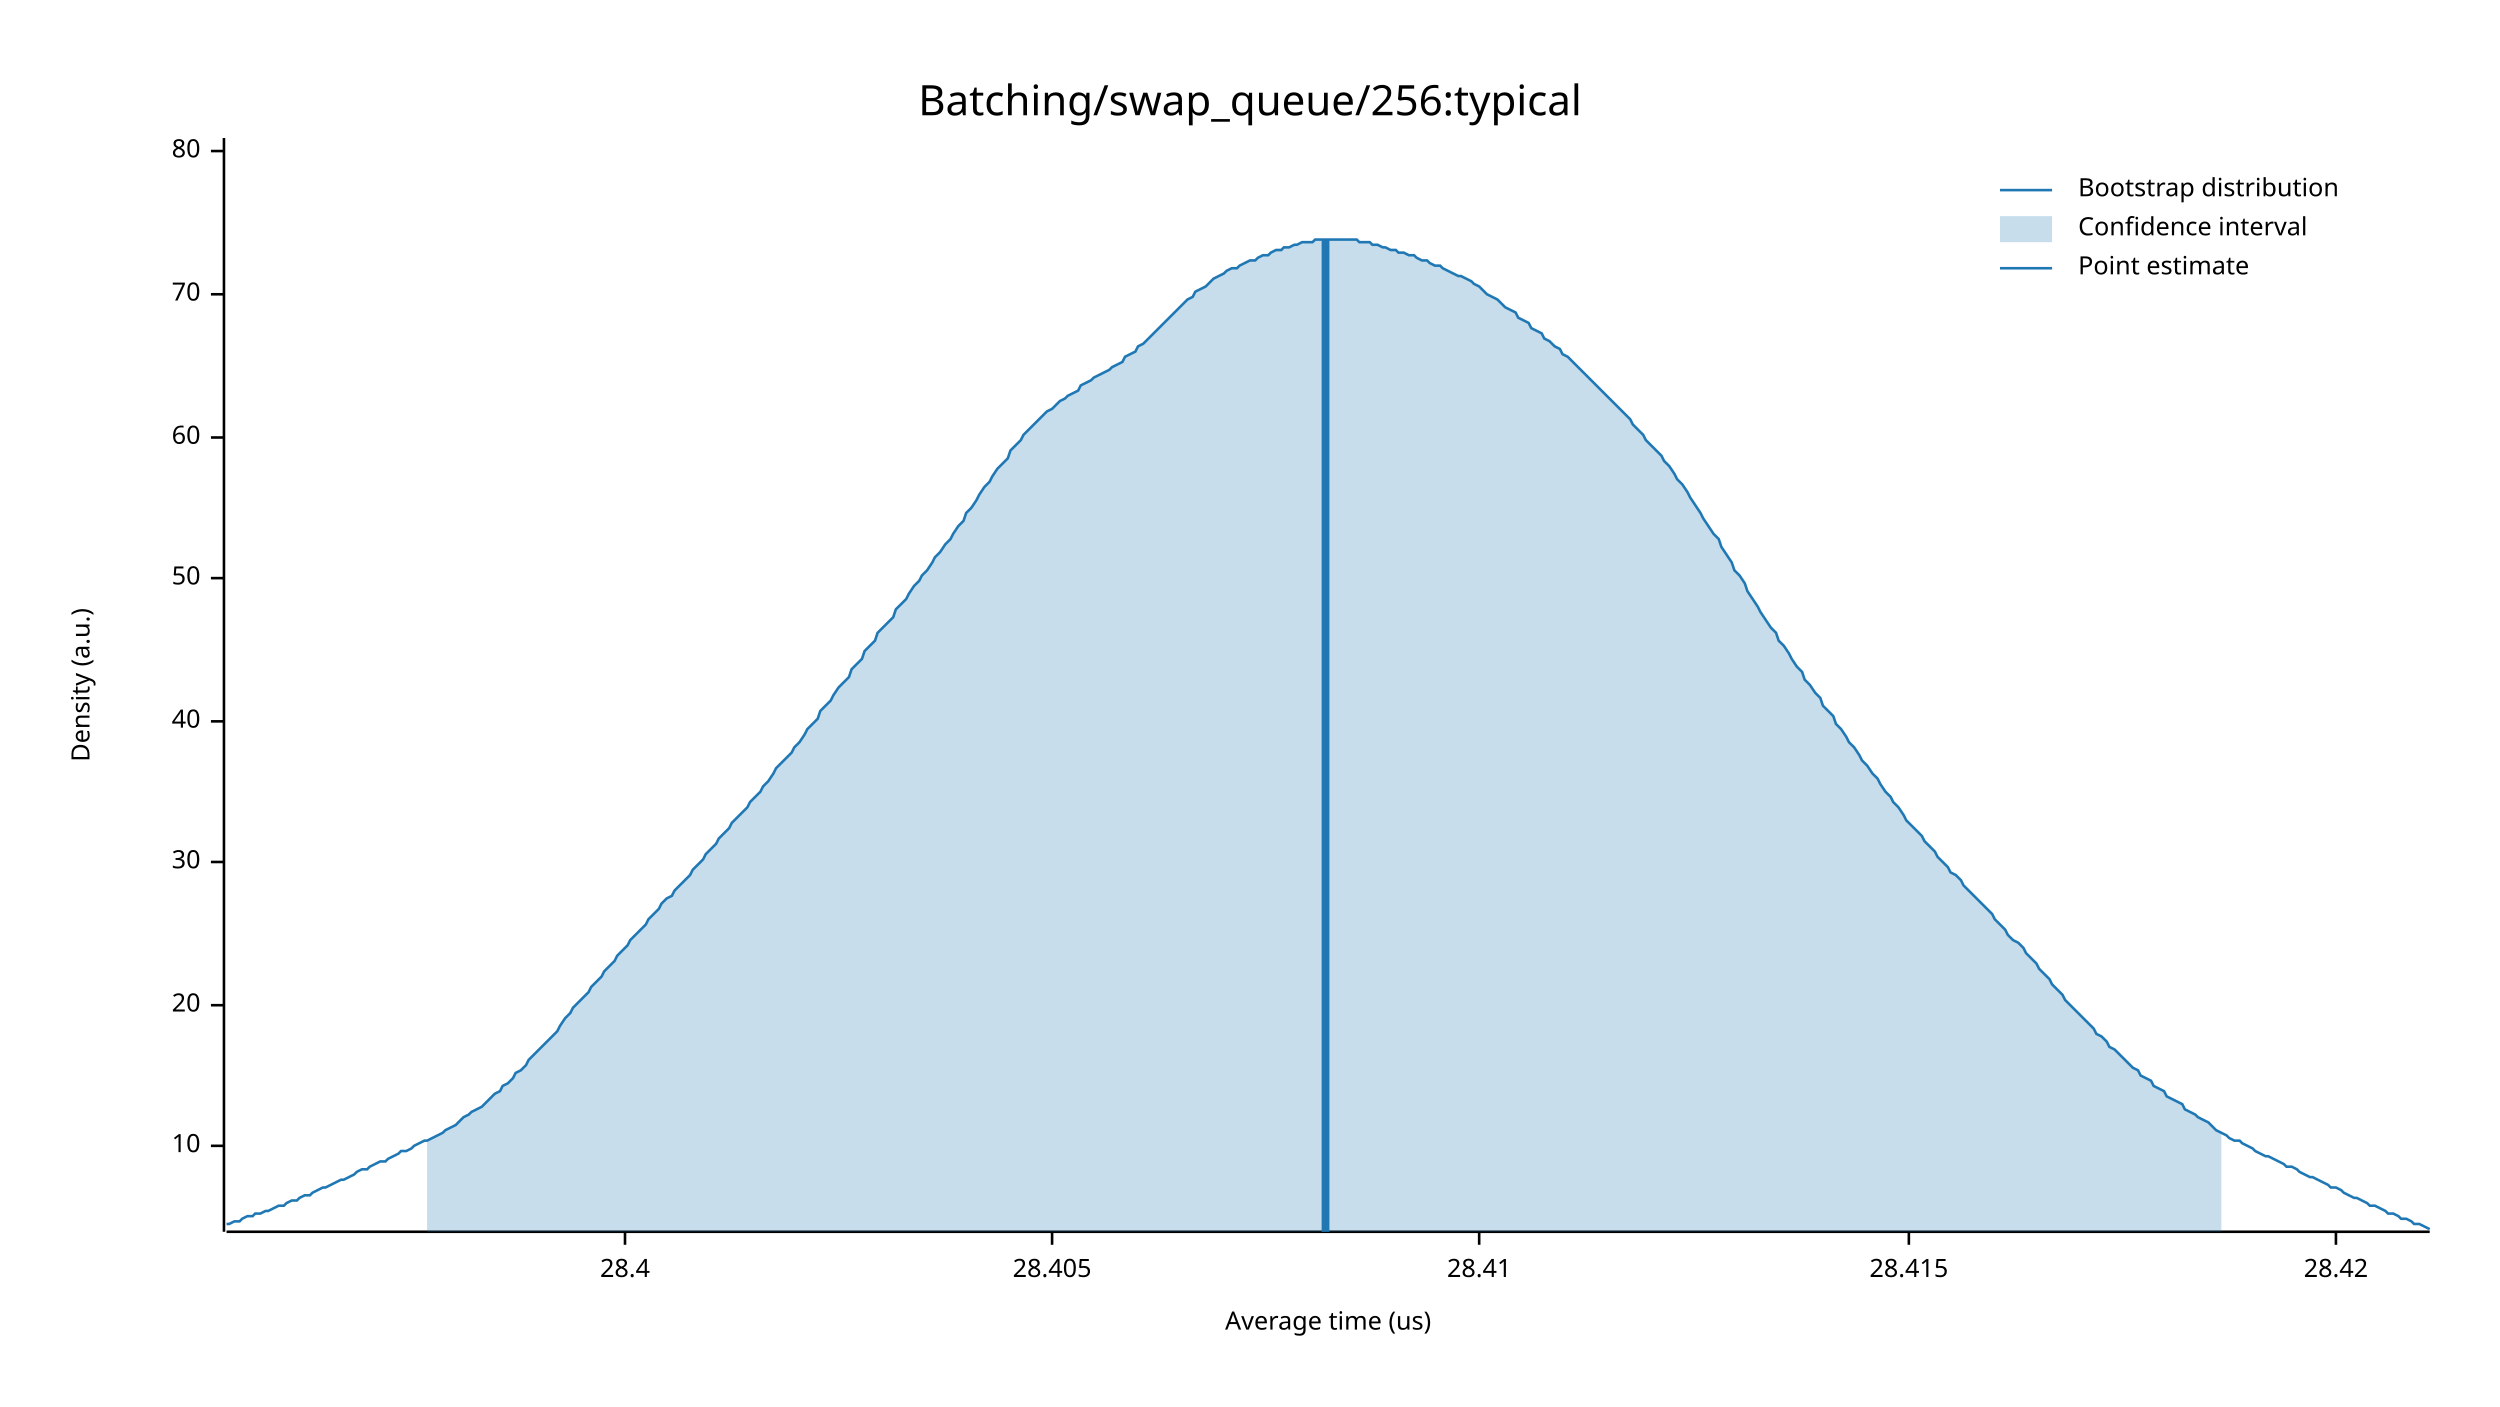
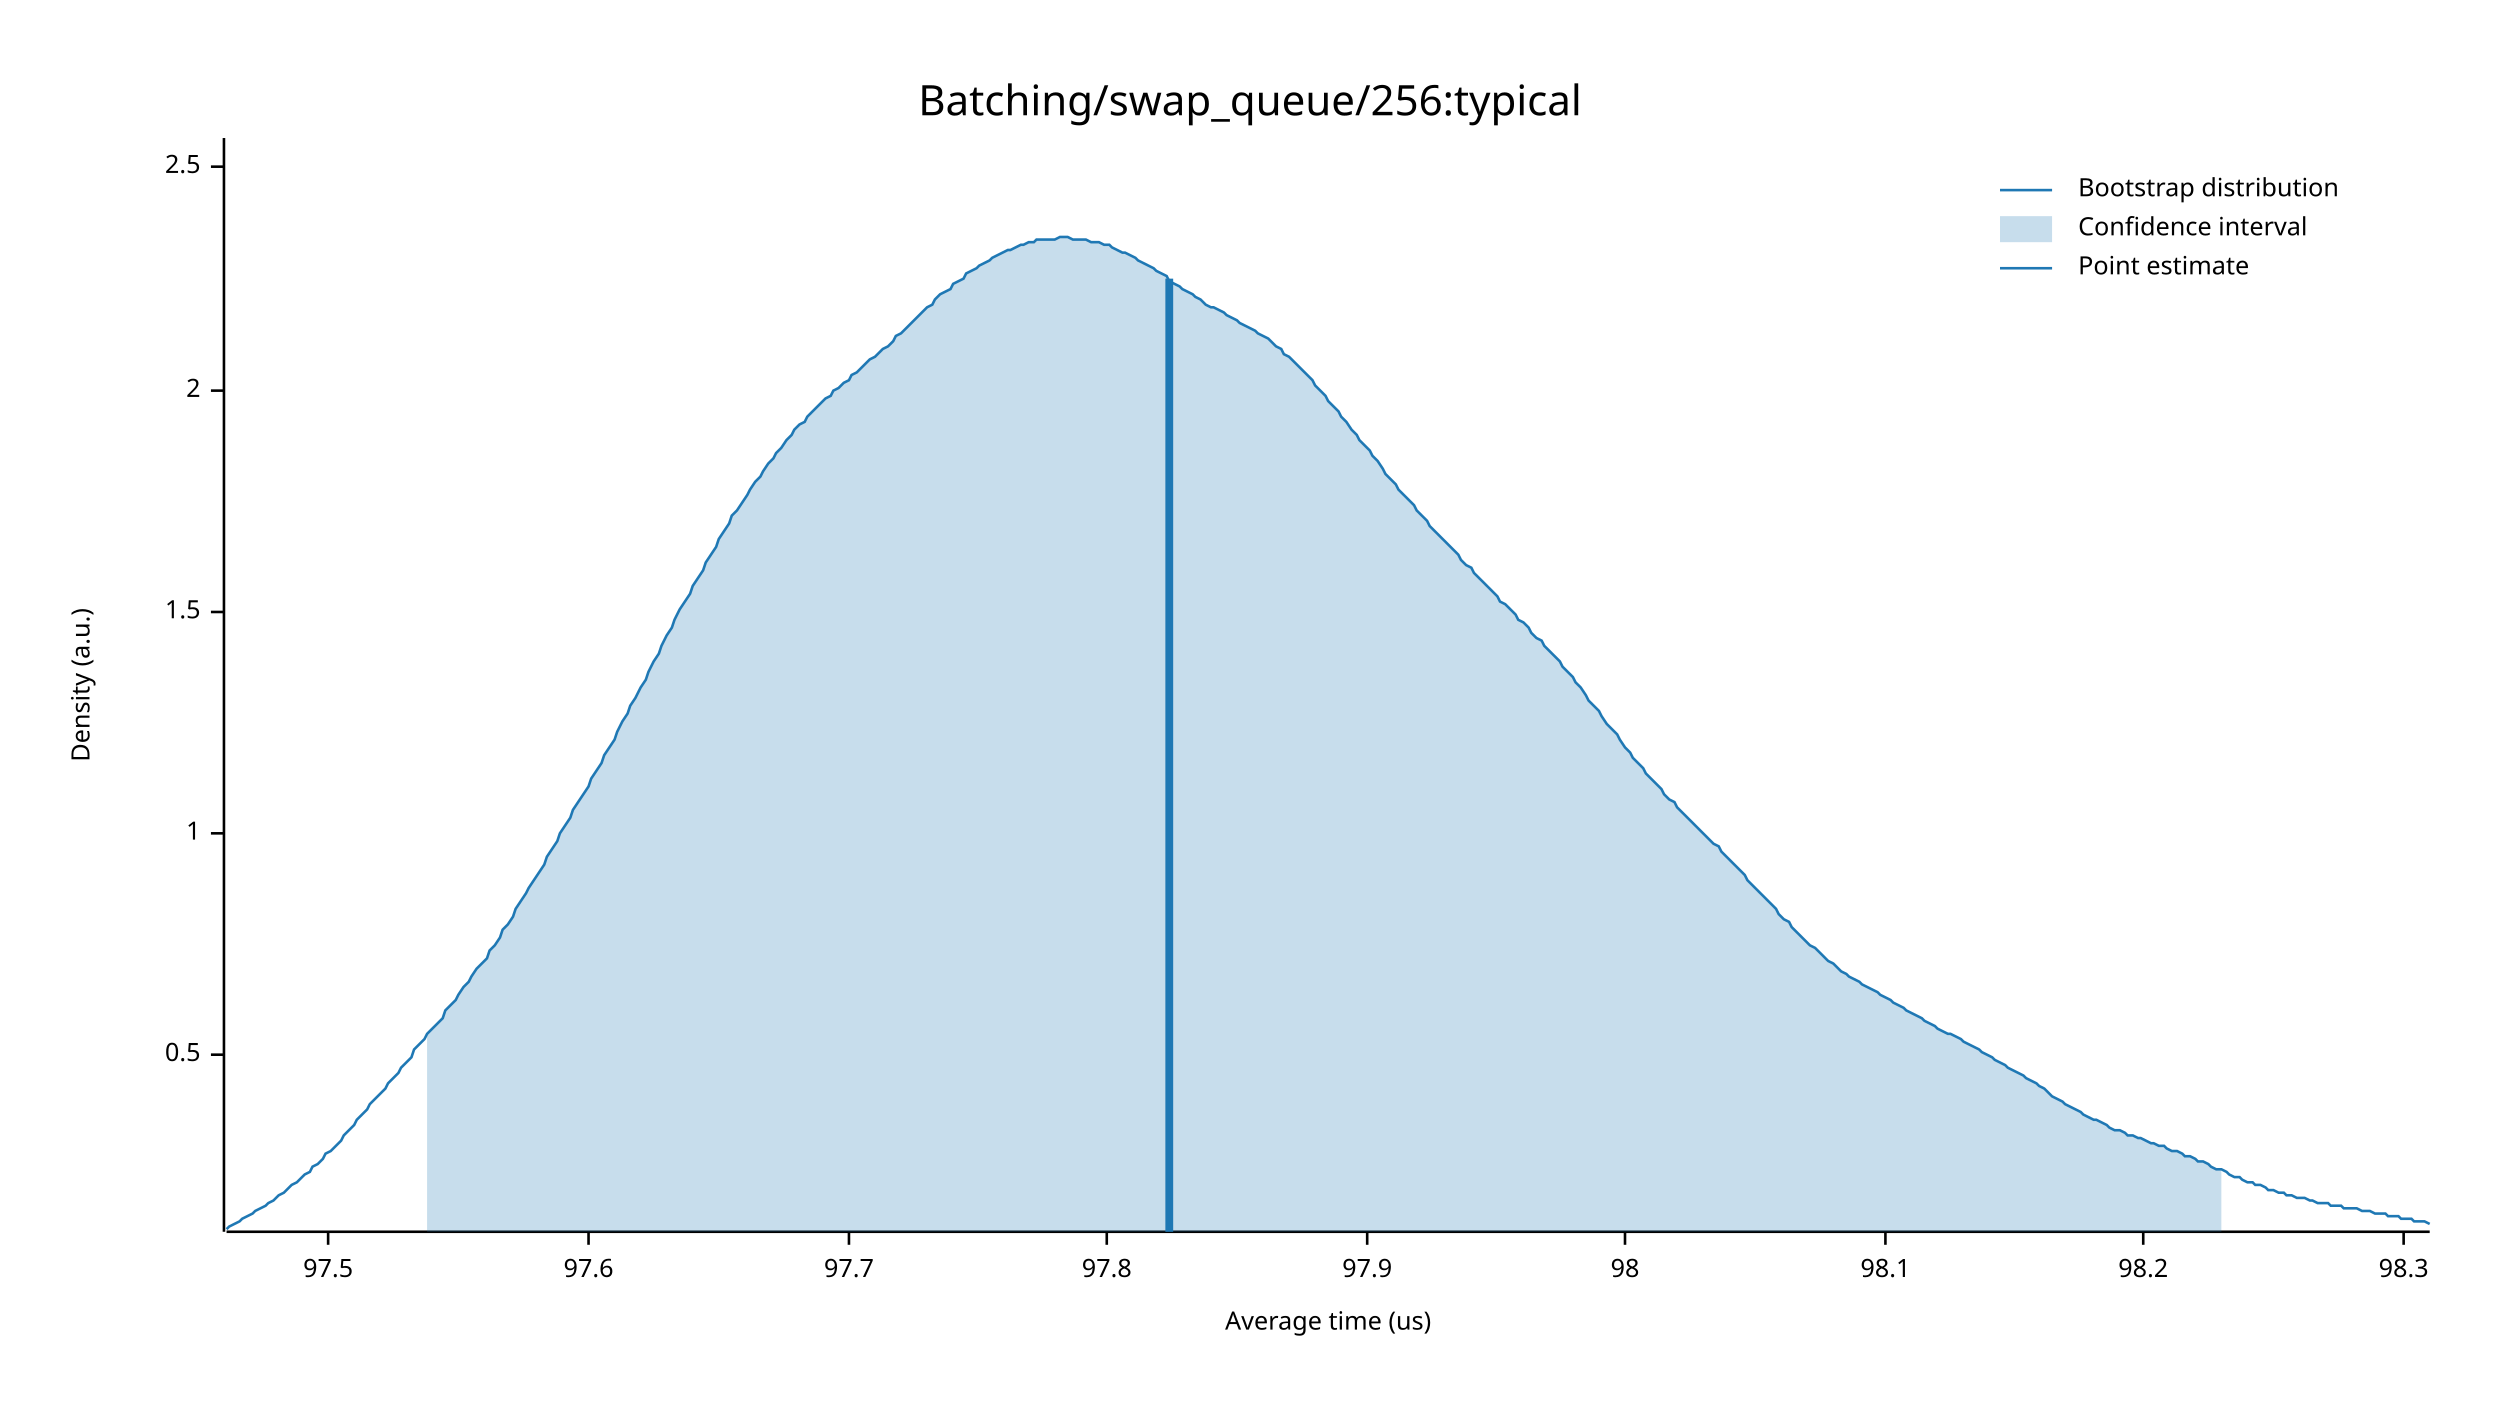
<svg xmlns="http://www.w3.org/2000/svg" width="960" height="540" viewBox="0 0 960 540">
  <text x="480" y="32" dy="0.76em" text-anchor="middle" font-family="sans-serif" font-size="16.129" opacity="1" fill="#000000">
Batching/swap_queue/256:typical
</text>
  <text x="27" y="263" dy="0.76em" text-anchor="middle" font-family="sans-serif" font-size="9.677" opacity="1" fill="#000000" transform="rotate(270, 27, 263)">
Density (a.u.)
</text>
  <text x="510" y="513" dy="-0.5ex" text-anchor="middle" font-family="sans-serif" font-size="9.677" opacity="1" fill="#000000">
Average time (us)
</text>
  <polyline fill="none" opacity="1" stroke="#000000" stroke-width="1" points="86,53 86,473 " />
-   <text x="77" y="440" dy="0.5ex" text-anchor="end" font-family="sans-serif" font-size="9.677" opacity="1" fill="#000000">
- 10
+   <text x="77" y="405" dy="0.5ex" text-anchor="end" font-family="sans-serif" font-size="9.677" opacity="1" fill="#000000">
+ 0.5
</text>
-   <polyline fill="none" opacity="1" stroke="#000000" stroke-width="1" points="81,440 86,440 " />
-   <text x="77" y="386" dy="0.5ex" text-anchor="end" font-family="sans-serif" font-size="9.677" opacity="1" fill="#000000">
- 20
+   <polyline fill="none" opacity="1" stroke="#000000" stroke-width="1" points="81,405 86,405 " />
+   <text x="77" y="320" dy="0.5ex" text-anchor="end" font-family="sans-serif" font-size="9.677" opacity="1" fill="#000000">
+ 1
</text>
-   <polyline fill="none" opacity="1" stroke="#000000" stroke-width="1" points="81,386 86,386 " />
-   <text x="77" y="331" dy="0.5ex" text-anchor="end" font-family="sans-serif" font-size="9.677" opacity="1" fill="#000000">
- 30
+   <polyline fill="none" opacity="1" stroke="#000000" stroke-width="1" points="81,320 86,320 " />
+   <text x="77" y="235" dy="0.5ex" text-anchor="end" font-family="sans-serif" font-size="9.677" opacity="1" fill="#000000">
+ 1.5
</text>
-   <polyline fill="none" opacity="1" stroke="#000000" stroke-width="1" points="81,331 86,331 " />
-   <text x="77" y="277" dy="0.5ex" text-anchor="end" font-family="sans-serif" font-size="9.677" opacity="1" fill="#000000">
- 40
+   <polyline fill="none" opacity="1" stroke="#000000" stroke-width="1" points="81,235 86,235 " />
+   <text x="77" y="150" dy="0.5ex" text-anchor="end" font-family="sans-serif" font-size="9.677" opacity="1" fill="#000000">
+ 2
</text>
-   <polyline fill="none" opacity="1" stroke="#000000" stroke-width="1" points="81,277 86,277 " />
-   <text x="77" y="222" dy="0.5ex" text-anchor="end" font-family="sans-serif" font-size="9.677" opacity="1" fill="#000000">
- 50
+   <polyline fill="none" opacity="1" stroke="#000000" stroke-width="1" points="81,150 86,150 " />
+   <text x="77" y="64" dy="0.5ex" text-anchor="end" font-family="sans-serif" font-size="9.677" opacity="1" fill="#000000">
+ 2.5
</text>
-   <polyline fill="none" opacity="1" stroke="#000000" stroke-width="1" points="81,222 86,222 " />
-   <text x="77" y="168" dy="0.5ex" text-anchor="end" font-family="sans-serif" font-size="9.677" opacity="1" fill="#000000">
- 60
+   <polyline fill="none" opacity="1" stroke="#000000" stroke-width="1" points="81,64 86,64 " />
+   <polyline fill="none" opacity="1" stroke="#000000" stroke-width="1" points="87,473 933,473 " />
+   <text x="126" y="483" dy="0.76em" text-anchor="middle" font-family="sans-serif" font-size="9.677" opacity="1" fill="#000000">
+ 97.5
</text>
-   <polyline fill="none" opacity="1" stroke="#000000" stroke-width="1" points="81,168 86,168 " />
-   <text x="77" y="113" dy="0.5ex" text-anchor="end" font-family="sans-serif" font-size="9.677" opacity="1" fill="#000000">
- 70
+   <polyline fill="none" opacity="1" stroke="#000000" stroke-width="1" points="126,473 126,478 " />
+   <text x="226" y="483" dy="0.76em" text-anchor="middle" font-family="sans-serif" font-size="9.677" opacity="1" fill="#000000">
+ 97.6
</text>
-   <polyline fill="none" opacity="1" stroke="#000000" stroke-width="1" points="81,113 86,113 " />
-   <text x="77" y="58" dy="0.5ex" text-anchor="end" font-family="sans-serif" font-size="9.677" opacity="1" fill="#000000">
- 80
+   <polyline fill="none" opacity="1" stroke="#000000" stroke-width="1" points="226,473 226,478 " />
+   <text x="326" y="483" dy="0.76em" text-anchor="middle" font-family="sans-serif" font-size="9.677" opacity="1" fill="#000000">
+ 97.7
</text>
-   <polyline fill="none" opacity="1" stroke="#000000" stroke-width="1" points="81,58 86,58 " />
-   <polyline fill="none" opacity="1" stroke="#000000" stroke-width="1" points="87,473 933,473 " />
-   <text x="240" y="483" dy="0.76em" text-anchor="middle" font-family="sans-serif" font-size="9.677" opacity="1" fill="#000000">
- 28.4
+   <polyline fill="none" opacity="1" stroke="#000000" stroke-width="1" points="326,473 326,478 " />
+   <text x="425" y="483" dy="0.76em" text-anchor="middle" font-family="sans-serif" font-size="9.677" opacity="1" fill="#000000">
+ 97.8
</text>
-   <polyline fill="none" opacity="1" stroke="#000000" stroke-width="1" points="240,473 240,478 " />
-   <text x="404" y="483" dy="0.76em" text-anchor="middle" font-family="sans-serif" font-size="9.677" opacity="1" fill="#000000">
- 28.405
+   <polyline fill="none" opacity="1" stroke="#000000" stroke-width="1" points="425,473 425,478 " />
+   <text x="525" y="483" dy="0.76em" text-anchor="middle" font-family="sans-serif" font-size="9.677" opacity="1" fill="#000000">
+ 97.9
</text>
-   <polyline fill="none" opacity="1" stroke="#000000" stroke-width="1" points="404,473 404,478 " />
-   <text x="568" y="483" dy="0.76em" text-anchor="middle" font-family="sans-serif" font-size="9.677" opacity="1" fill="#000000">
- 28.41
+   <polyline fill="none" opacity="1" stroke="#000000" stroke-width="1" points="525,473 525,478 " />
+   <text x="624" y="483" dy="0.76em" text-anchor="middle" font-family="sans-serif" font-size="9.677" opacity="1" fill="#000000">
+ 98
</text>
-   <polyline fill="none" opacity="1" stroke="#000000" stroke-width="1" points="568,473 568,478 " />
-   <text x="733" y="483" dy="0.76em" text-anchor="middle" font-family="sans-serif" font-size="9.677" opacity="1" fill="#000000">
- 28.415
+   <polyline fill="none" opacity="1" stroke="#000000" stroke-width="1" points="624,473 624,478 " />
+   <text x="724" y="483" dy="0.76em" text-anchor="middle" font-family="sans-serif" font-size="9.677" opacity="1" fill="#000000">
+ 98.1
</text>
-   <polyline fill="none" opacity="1" stroke="#000000" stroke-width="1" points="733,473 733,478 " />
-   <text x="897" y="483" dy="0.76em" text-anchor="middle" font-family="sans-serif" font-size="9.677" opacity="1" fill="#000000">
- 28.42
+   <polyline fill="none" opacity="1" stroke="#000000" stroke-width="1" points="724,473 724,478 " />
+   <text x="823" y="483" dy="0.76em" text-anchor="middle" font-family="sans-serif" font-size="9.677" opacity="1" fill="#000000">
+ 98.2
</text>
-   <polyline fill="none" opacity="1" stroke="#000000" stroke-width="1" points="897,473 897,478 " />
-   <polyline fill="none" opacity="1" stroke="#1F78B4" stroke-width="1" points="87,470 88,470 90,469 92,469 93,468 95,467 97,467 98,466 100,466 102,465 103,465 105,464 107,463 109,463 110,462 112,461 114,461 115,460 117,459 119,459 120,458 122,457 124,456 125,456 127,455 129,454 131,453 132,453 134,452 136,451 137,450 139,449 141,449 142,448 144,447 146,446 148,446 149,445 151,444 153,443 154,442 156,442 158,441 159,440 161,439 163,438 164,438 166,437 168,436 170,435 171,434 173,433 175,432 176,431 178,429 180,428 181,427 183,426 185,425 187,423 188,422 190,420 192,419 193,417 195,416 197,414 198,412 200,411 202,409 203,407 205,405 207,403 209,401 210,400 212,398 214,396 215,394 217,391 219,389 220,387 222,385 224,383 226,381 227,379 229,377 231,375 232,373 234,371 236,369 237,367 239,365 241,363 242,361 244,359 246,357 248,355 249,353 251,351 253,349 254,347 256,345 258,344 259,342 261,340 263,338 265,336 266,334 268,332 270,330 271,328 273,326 275,324 276,322 278,320 280,318 281,316 283,314 285,312 287,310 288,308 290,306 292,304 293,302 295,300 297,297 298,295 300,293 302,291 304,289 305,287 307,285 309,282 310,280 312,278 314,276 315,273 317,271 319,269 320,267 322,264 324,262 326,260 327,257 329,255 331,253 332,250 334,248 336,246 337,243 339,241 341,239 343,237 344,234 346,232 348,230 349,228 351,225 353,223 354,221 356,219 358,216 359,214 361,212 363,209 365,207 366,205 368,202 370,200 371,197 373,195 375,192 376,190 378,187 380,185 381,183 383,180 385,178 387,176 388,173 390,171 392,169 393,167 395,165 397,163 398,162 400,160 402,158 404,157 405,156 407,154 409,153 410,152 412,151 414,150 415,148 417,147 419,146 420,145 422,144 424,143 426,142 427,141 429,140 431,139 432,137 434,136 436,135 437,133 439,132 441,130 443,128 444,127 446,125 448,123 449,122 451,120 453,118 454,117 456,115 458,114 459,112 461,111 463,110 465,108 466,107 468,106 470,105 471,104 473,103 475,103 476,102 478,101 480,100 482,100 483,99 485,98 487,98 488,97 490,96 492,96 493,95 495,95 497,94 498,94 500,93 502,93 504,93 505,92 507,92 509,92 510,92 512,92 514,92 515,92 517,92 519,92 521,92 522,93 524,93 526,93 527,94 529,94 531,95 532,95 534,96 536,96 537,97 539,97 541,98 543,98 544,99 546,100 548,100 549,101 551,102 553,102 554,103 556,104 558,105 560,106 561,106 563,107 565,108 566,109 568,110 570,112 571,113 573,114 575,115 576,116 578,118 580,119 582,120 583,122 585,123 587,124 588,126 590,127 592,128 593,130 595,131 597,133 599,134 600,136 602,137 604,139 605,140 607,142 609,144 610,145 612,147 614,149 615,150 617,152 619,154 621,156 622,157 624,159 626,161 627,163 629,165 631,167 632,169 634,171 636,173 638,175 639,177 641,179 643,182 644,184 646,186 648,189 649,191 651,194 653,197 654,199 656,202 658,205 660,207 661,210 663,213 665,216 666,219 668,221 670,224 671,227 673,230 675,233 676,235 678,238 680,241 682,243 683,246 685,248 687,251 688,253 690,256 692,258 693,261 695,263 697,266 699,268 700,271 702,273 704,275 705,278 707,280 709,283 710,285 712,287 714,290 715,292 717,294 719,297 721,299 722,301 724,304 726,306 727,308 729,310 731,313 732,315 734,317 736,319 738,321 739,323 741,325 743,327 744,329 746,331 748,333 749,335 751,336 753,338 754,340 756,342 758,344 760,346 761,347 763,349 765,351 766,353 768,355 770,357 771,359 773,361 775,362 777,364 778,366 780,368 782,370 783,372 785,374 787,376 788,378 790,380 792,382 793,384 795,386 797,388 799,390 800,391 802,393 804,395 805,397 807,398 809,400 810,402 812,403 814,405 816,407 817,408 819,410 821,411 822,413 824,414 826,415 827,417 829,418 831,419 832,421 834,422 836,423 838,424 839,426 841,427 843,428 844,429 846,430 848,431 849,432 851,434 853,435 855,436 856,437 858,438 860,438 861,439 863,440 865,441 866,442 868,443 870,444 871,444 873,445 875,446 877,447 878,448 880,448 882,449 883,450 885,451 887,452 888,452 890,453 892,454 894,455 895,456 897,456 899,457 900,458 902,459 904,460 905,460 907,461 909,462 910,463 912,463 914,464 916,465 917,466 919,466 921,467 922,468 924,468 926,469 927,470 929,470 931,471 933,472 " />
-   <polygon opacity="0.25" fill="#1F78B4" points="164,438 166,437 168,436 170,435 171,434 173,433 175,432 176,431 178,429 180,428 181,427 183,426 185,425 187,423 188,422 190,420 192,419 193,417 195,416 197,414 198,412 200,411 202,409 203,407 205,405 207,403 209,401 210,400 212,398 214,396 215,394 217,391 219,389 220,387 222,385 224,383 226,381 227,379 229,377 231,375 232,373 234,371 236,369 237,367 239,365 241,363 242,361 244,359 246,357 248,355 249,353 251,351 253,349 254,347 256,345 258,344 259,342 261,340 263,338 265,336 266,334 268,332 270,330 271,328 273,326 275,324 276,322 278,320 280,318 281,316 283,314 285,312 287,310 288,308 290,306 292,304 293,302 295,300 297,297 298,295 300,293 302,291 304,289 305,287 307,285 309,282 310,280 312,278 314,276 315,273 317,271 319,269 320,267 322,264 324,262 326,260 327,257 329,255 331,253 332,250 334,248 336,246 337,243 339,241 341,239 343,237 344,234 346,232 348,230 349,228 351,225 353,223 354,221 356,219 358,216 359,214 361,212 363,209 365,207 366,205 368,202 370,200 371,197 373,195 375,192 376,190 378,187 380,185 381,183 383,180 385,178 387,176 388,173 390,171 392,169 393,167 395,165 397,163 398,162 400,160 402,158 404,157 405,156 407,154 409,153 410,152 412,151 414,150 415,148 417,147 419,146 420,145 422,144 424,143 426,142 427,141 429,140 431,139 432,137 434,136 436,135 437,133 439,132 441,130 443,128 444,127 446,125 448,123 449,122 451,120 453,118 454,117 456,115 458,114 459,112 461,111 463,110 465,108 466,107 468,106 470,105 471,104 473,103 475,103 476,102 478,101 480,100 482,100 483,99 485,98 487,98 488,97 490,96 492,96 493,95 495,95 497,94 498,94 500,93 502,93 504,93 505,92 507,92 509,92 510,92 512,92 514,92 515,92 517,92 519,92 521,92 522,93 524,93 526,93 527,94 529,94 531,95 532,95 534,96 536,96 537,97 539,97 541,98 543,98 544,99 546,100 548,100 549,101 551,102 553,102 554,103 556,104 558,105 560,106 561,106 563,107 565,108 566,109 568,110 570,112 571,113 573,114 575,115 576,116 578,118 580,119 582,120 583,122 585,123 587,124 588,126 590,127 592,128 593,130 595,131 597,133 599,134 600,136 602,137 604,139 605,140 607,142 609,144 610,145 612,147 614,149 615,150 617,152 619,154 621,156 622,157 624,159 626,161 627,163 629,165 631,167 632,169 634,171 636,173 638,175 639,177 641,179 643,182 644,184 646,186 648,189 649,191 651,194 653,197 654,199 656,202 658,205 660,207 661,210 663,213 665,216 666,219 668,221 670,224 671,227 673,230 675,233 676,235 678,238 680,241 682,243 683,246 685,248 687,251 688,253 690,256 692,258 693,261 695,263 697,266 699,268 700,271 702,273 704,275 705,278 707,280 709,283 710,285 712,287 714,290 715,292 717,294 719,297 721,299 722,301 724,304 726,306 727,308 729,310 731,313 732,315 734,317 736,319 738,321 739,323 741,325 743,327 744,329 746,331 748,333 749,335 751,336 753,338 754,340 756,342 758,344 760,346 761,347 763,349 765,351 766,353 768,355 770,357 771,359 773,361 775,362 777,364 778,366 780,368 782,370 783,372 785,374 787,376 788,378 790,380 792,382 793,384 795,386 797,388 799,390 800,391 802,393 804,395 805,397 807,398 809,400 810,402 812,403 814,405 816,407 817,408 819,410 821,411 822,413 824,414 826,415 827,417 829,418 831,419 832,421 834,422 836,423 838,424 839,426 841,427 843,428 844,429 846,430 848,431 849,432 851,434 853,435 853,473 164,473 " />
-   <polyline fill="none" opacity="1" stroke="#1F78B4" stroke-width="3" points="509,473 509,92 " />
+   <polyline fill="none" opacity="1" stroke="#000000" stroke-width="1" points="823,473 823,478 " />
+   <text x="923" y="483" dy="0.76em" text-anchor="middle" font-family="sans-serif" font-size="9.677" opacity="1" fill="#000000">
+ 98.3
+ </text>
+   <polyline fill="none" opacity="1" stroke="#000000" stroke-width="1" points="923,473 923,478 " />
+   <polyline fill="none" opacity="1" stroke="#1F78B4" stroke-width="1" points="87,472 88,471 90,470 92,469 93,468 95,467 97,466 98,465 100,464 102,463 103,462 105,461 107,459 109,458 110,457 112,455 114,454 115,453 117,451 119,450 120,448 122,447 124,445 125,443 127,442 129,440 131,438 132,436 134,434 136,432 137,430 139,428 141,426 142,424 144,422 146,420 148,418 149,416 151,414 153,412 154,410 156,408 158,406 159,403 161,401 163,399 164,397 166,395 168,393 170,391 171,388 173,386 175,384 176,382 178,379 180,377 181,375 183,372 185,370 187,368 188,365 190,363 192,360 193,357 195,355 197,352 198,349 200,346 202,343 203,341 205,338 207,335 209,332 210,329 212,326 214,323 215,320 217,317 219,314 220,311 222,308 224,305 226,302 227,299 229,296 231,293 232,290 234,287 236,284 237,281 239,277 241,274 242,271 244,268 246,264 248,261 249,258 251,254 253,251 254,248 256,244 258,241 259,238 261,234 263,231 265,228 266,225 268,222 270,219 271,216 273,213 275,210 276,207 278,204 280,201 281,198 283,196 285,193 287,190 288,188 290,185 292,183 293,181 295,178 297,176 298,174 300,172 302,169 304,167 305,165 307,163 309,162 310,160 312,158 314,156 315,155 317,153 319,152 320,150 322,149 324,147 326,146 327,144 329,143 331,141 332,140 334,138 336,137 337,136 339,134 341,133 343,131 344,129 346,128 348,126 349,125 351,123 353,121 354,120 356,118 358,117 359,115 361,113 363,112 365,111 366,109 368,108 370,107 371,105 373,104 375,103 376,102 378,101 380,100 381,99 383,98 385,97 387,96 388,96 390,95 392,94 393,94 395,93 397,93 398,92 400,92 402,92 404,92 405,92 407,91 409,91 410,91 412,92 414,92 415,92 417,92 419,93 420,93 422,93 424,94 426,94 427,95 429,96 431,97 432,97 434,98 436,99 437,100 439,101 441,102 443,103 444,104 446,105 448,106 449,108 451,109 453,110 454,111 456,112 458,113 459,114 461,115 463,117 465,118 466,118 468,119 470,120 471,121 473,122 475,123 476,124 478,125 480,126 482,127 483,128 485,129 487,130 488,131 490,133 492,134 493,136 495,137 497,139 498,140 500,142 502,144 504,146 505,148 507,150 509,152 510,154 512,156 514,158 515,160 517,162 519,165 521,167 522,169 524,171 526,173 527,175 529,177 531,180 532,182 534,184 536,186 537,188 539,190 541,192 543,194 544,196 546,198 548,200 549,202 551,204 553,206 554,207 556,209 558,211 560,213 561,215 563,217 565,218 566,220 568,222 570,224 571,225 573,227 575,229 576,231 578,232 580,234 582,236 583,238 585,239 587,241 588,243 590,245 592,246 593,248 595,250 597,252 599,254 600,256 602,258 604,260 605,262 607,264 609,267 610,269 612,271 614,273 615,275 617,278 619,280 621,282 622,284 624,287 626,289 627,291 629,293 631,295 632,297 634,299 636,301 638,303 639,305 641,307 643,308 644,310 646,312 648,314 649,315 651,317 653,319 654,320 656,322 658,324 660,325 661,327 663,329 665,331 666,332 668,334 670,336 671,338 673,340 675,342 676,343 678,345 680,347 682,349 683,351 685,353 687,354 688,356 690,358 692,360 693,361 695,363 697,364 699,366 700,367 702,369 704,370 705,371 707,373 709,374 710,375 712,376 714,377 715,378 717,379 719,380 721,381 722,382 724,383 726,384 727,385 729,386 731,387 732,388 734,389 736,390 738,391 739,392 741,393 743,394 744,395 746,396 748,397 749,397 751,398 753,399 754,400 756,401 758,402 760,403 761,404 763,405 765,406 766,407 768,408 770,409 771,410 773,411 775,412 777,413 778,414 780,415 782,416 783,417 785,418 787,420 788,421 790,422 792,423 793,424 795,425 797,426 799,427 800,428 802,429 804,430 805,430 807,431 809,432 810,433 812,434 814,434 816,435 817,436 819,436 821,437 822,437 824,438 826,439 827,439 829,440 831,440 832,441 834,442 836,442 838,443 839,444 841,444 843,445 844,446 846,446 848,447 849,448 851,449 853,449 855,450 856,451 858,452 860,452 861,453 863,454 865,454 866,455 868,455 870,456 871,457 873,457 875,458 877,458 878,459 880,459 882,460 883,460 885,460 887,461 888,461 890,462 892,462 894,462 895,463 897,463 899,463 900,464 902,464 904,464 905,464 907,465 909,465 910,465 912,466 914,466 916,466 917,467 919,467 921,467 922,468 924,468 926,468 927,469 929,469 931,469 933,470 " />
+   <polygon opacity="0.25" fill="#1F78B4" points="164,397 166,395 168,393 170,391 171,388 173,386 175,384 176,382 178,379 180,377 181,375 183,372 185,370 187,368 188,365 190,363 192,360 193,357 195,355 197,352 198,349 200,346 202,343 203,341 205,338 207,335 209,332 210,329 212,326 214,323 215,320 217,317 219,314 220,311 222,308 224,305 226,302 227,299 229,296 231,293 232,290 234,287 236,284 237,281 239,277 241,274 242,271 244,268 246,264 248,261 249,258 251,254 253,251 254,248 256,244 258,241 259,238 261,234 263,231 265,228 266,225 268,222 270,219 271,216 273,213 275,210 276,207 278,204 280,201 281,198 283,196 285,193 287,190 288,188 290,185 292,183 293,181 295,178 297,176 298,174 300,172 302,169 304,167 305,165 307,163 309,162 310,160 312,158 314,156 315,155 317,153 319,152 320,150 322,149 324,147 326,146 327,144 329,143 331,141 332,140 334,138 336,137 337,136 339,134 341,133 343,131 344,129 346,128 348,126 349,125 351,123 353,121 354,120 356,118 358,117 359,115 361,113 363,112 365,111 366,109 368,108 370,107 371,105 373,104 375,103 376,102 378,101 380,100 381,99 383,98 385,97 387,96 388,96 390,95 392,94 393,94 395,93 397,93 398,92 400,92 402,92 404,92 405,92 407,91 409,91 410,91 412,92 414,92 415,92 417,92 419,93 420,93 422,93 424,94 426,94 427,95 429,96 431,97 432,97 434,98 436,99 437,100 439,101 441,102 443,103 444,104 446,105 448,106 449,108 451,109 453,110 454,111 456,112 458,113 459,114 461,115 463,117 465,118 466,118 468,119 470,120 471,121 473,122 475,123 476,124 478,125 480,126 482,127 483,128 485,129 487,130 488,131 490,133 492,134 493,136 495,137 497,139 498,140 500,142 502,144 504,146 505,148 507,150 509,152 510,154 512,156 514,158 515,160 517,162 519,165 521,167 522,169 524,171 526,173 527,175 529,177 531,180 532,182 534,184 536,186 537,188 539,190 541,192 543,194 544,196 546,198 548,200 549,202 551,204 553,206 554,207 556,209 558,211 560,213 561,215 563,217 565,218 566,220 568,222 570,224 571,225 573,227 575,229 576,231 578,232 580,234 582,236 583,238 585,239 587,241 588,243 590,245 592,246 593,248 595,250 597,252 599,254 600,256 602,258 604,260 605,262 607,264 609,267 610,269 612,271 614,273 615,275 617,278 619,280 621,282 622,284 624,287 626,289 627,291 629,293 631,295 632,297 634,299 636,301 638,303 639,305 641,307 643,308 644,310 646,312 648,314 649,315 651,317 653,319 654,320 656,322 658,324 660,325 661,327 663,329 665,331 666,332 668,334 670,336 671,338 673,340 675,342 676,343 678,345 680,347 682,349 683,351 685,353 687,354 688,356 690,358 692,360 693,361 695,363 697,364 699,366 700,367 702,369 704,370 705,371 707,373 709,374 710,375 712,376 714,377 715,378 717,379 719,380 721,381 722,382 724,383 726,384 727,385 729,386 731,387 732,388 734,389 736,390 738,391 739,392 741,393 743,394 744,395 746,396 748,397 749,397 751,398 753,399 754,400 756,401 758,402 760,403 761,404 763,405 765,406 766,407 768,408 770,409 771,410 773,411 775,412 777,413 778,414 780,415 782,416 783,417 785,418 787,420 788,421 790,422 792,423 793,424 795,425 797,426 799,427 800,428 802,429 804,430 805,430 807,431 809,432 810,433 812,434 814,434 816,435 817,436 819,436 821,437 822,437 824,438 826,439 827,439 829,440 831,440 832,441 834,442 836,442 838,443 839,444 841,444 843,445 844,446 846,446 848,447 849,448 851,449 853,449 853,473 164,473 " />
+   <polyline fill="none" opacity="1" stroke="#1F78B4" stroke-width="3" points="449,473 449,107 " />
  <text x="798" y="68" dy="0.76em" text-anchor="start" font-family="sans-serif" font-size="9.677" opacity="1" fill="#000000">
Bootstrap distribution
</text>
  <text x="798" y="83" dy="0.76em" text-anchor="start" font-family="sans-serif" font-size="9.677" opacity="1" fill="#000000">
Confidence interval
</text>
  <text x="798" y="98" dy="0.76em" text-anchor="start" font-family="sans-serif" font-size="9.677" opacity="1" fill="#000000">
Point estimate
</text>
  <polyline fill="none" opacity="1" stroke="#1F78B4" stroke-width="1" points="768,73 788,73 " />
  <rect x="768" y="83" width="20" height="10" opacity="0.25" fill="#1F78B4" stroke="none" />
  <polyline fill="none" opacity="1" stroke="#1F78B4" stroke-width="1" points="768,103 788,103 " />
</svg>
